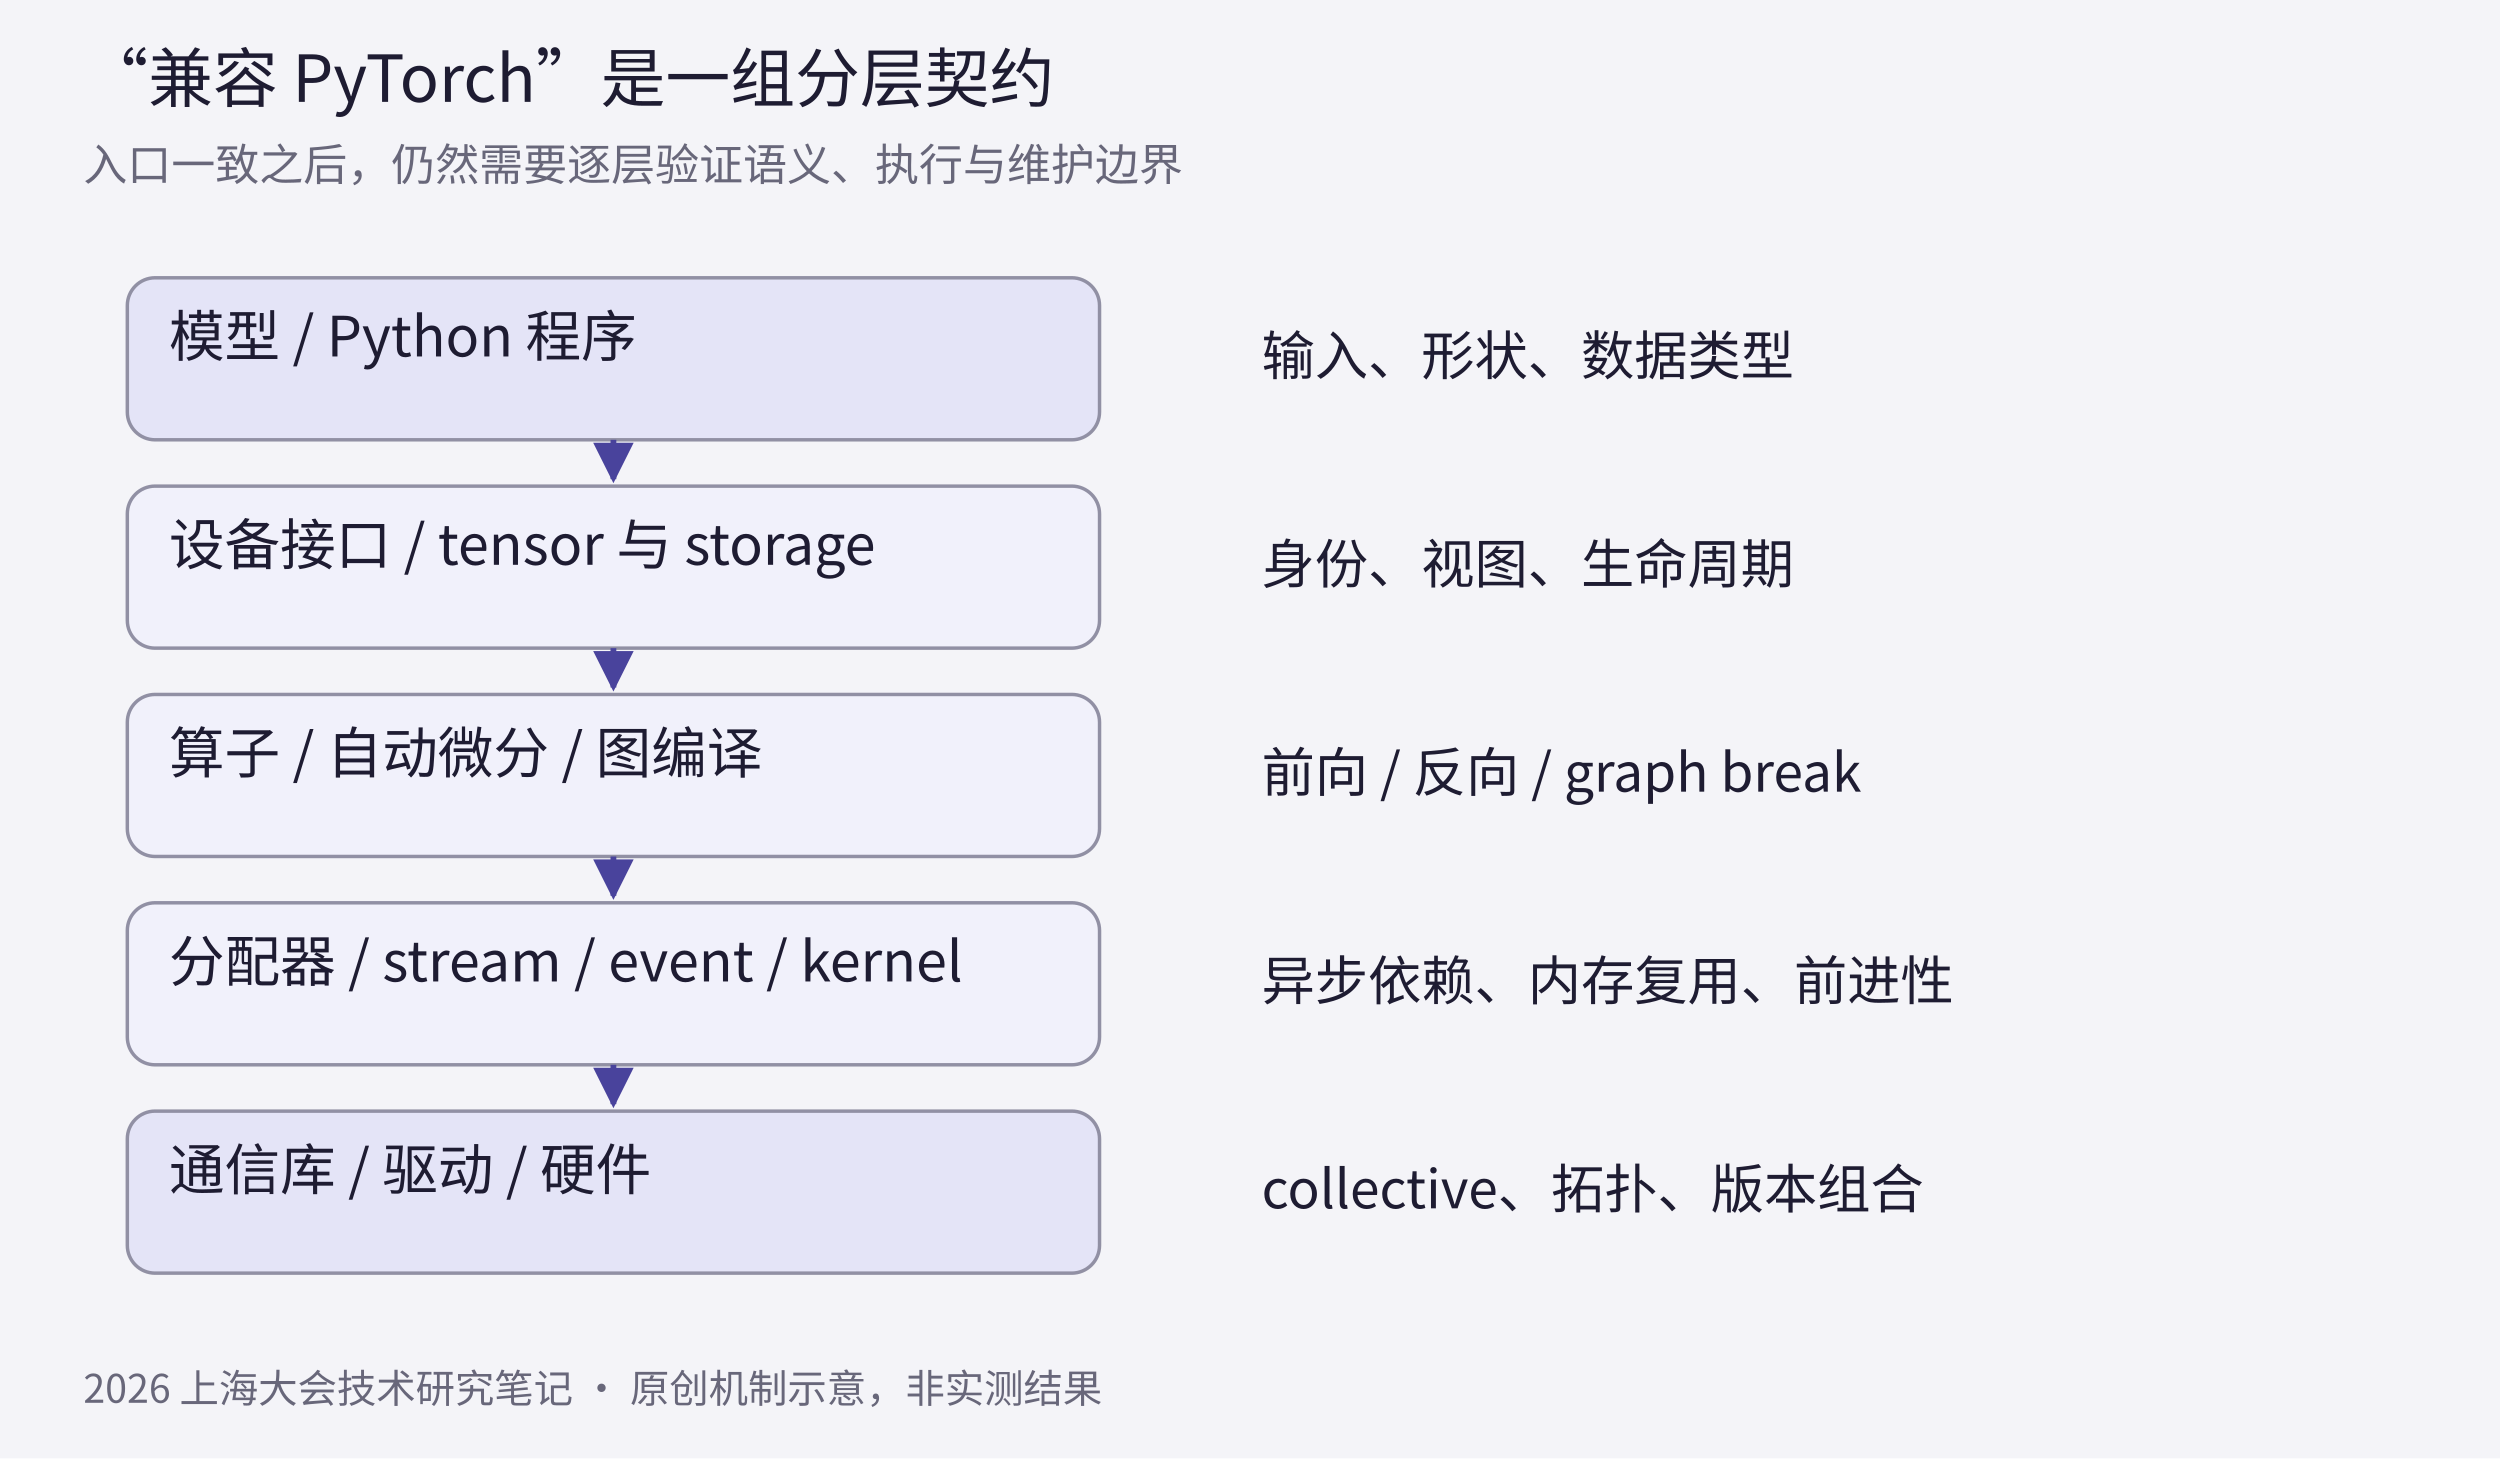
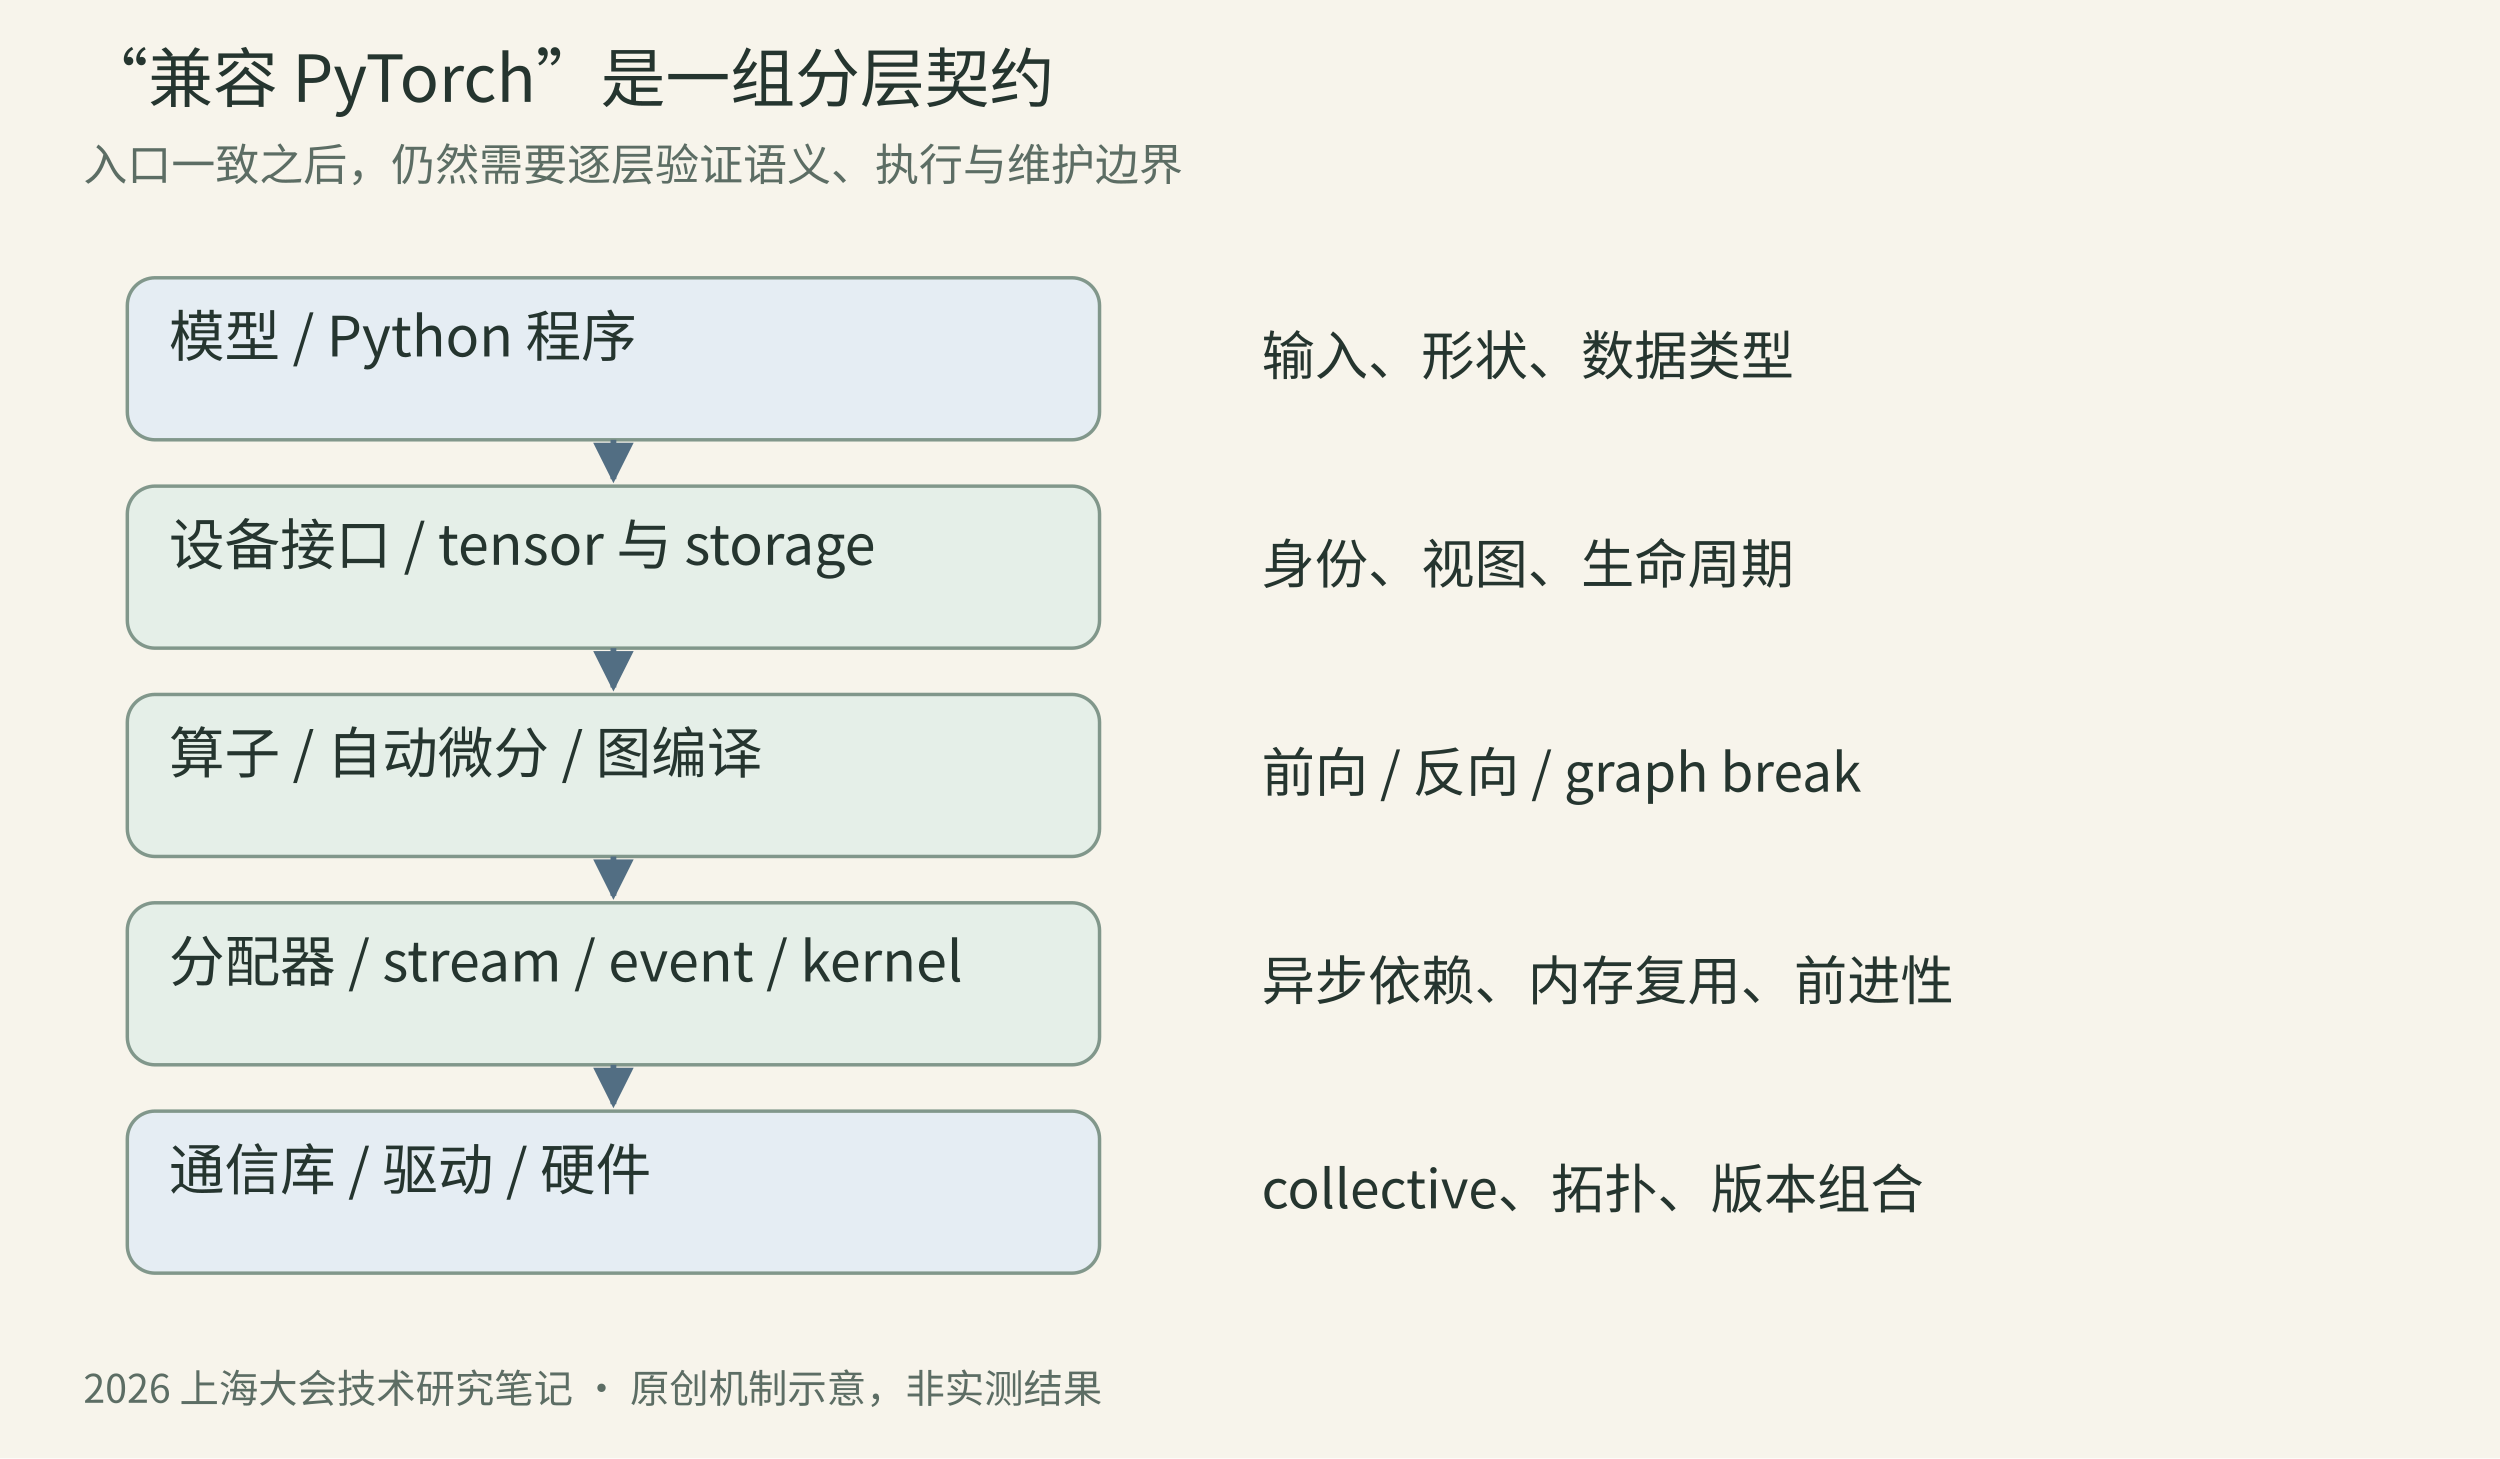
<svg xmlns="http://www.w3.org/2000/svg" viewBox="0 0 1080 630" role="img" aria-labelledby="title desc">
  <defs>
    <marker id="arrow" viewBox="0 0 10 10" refX="9" refY="5" markerWidth="7" markerHeight="7" orient="auto-start-reverse">
-       <path d="M 0 0 L 10 5 L 0 10 z" fill="#49439C" />
+       <path d="M 0 0 L 10 5 L 0 10 z" fill="#526e83" />
    </marker>
    <marker id="data" viewBox="0 0 10 10" refX="9" refY="5" markerWidth="7" markerHeight="7" orient="auto-start-reverse">
-       <path d="M 0 0 L 10 5 L 0 10 z" fill="#4D6B33" />
+       <path d="M 0 0 L 10 5 L 0 10 z" fill="#197657" />
    </marker>
  </defs>
-   <rect width="1080" height="630" fill="#F4F4F8" />
+   <rect width="1080" height="630" fill="#f7f4eb" />
  <g font-family="Microsoft YaHei, PingFang SC, Noto Sans CJK SC, sans-serif">
-     <text x="36" y="44" font-size="28" fill="#1E1C32" text-anchor="start">“兼容 PyTorch”是一组分层契约</text>
-     <text x="36" y="78" font-size="19" fill="#68677A" text-anchor="start">入口一致之后，仍然需要逐层验证语义、执行与维护边界</text>
-     <rect x="55" y="120" width="420" height="70" rx="12" fill="#E4E4F7" stroke="#9190A4" stroke-width="1.5" />
-     <text x="73" y="154" font-size="24" fill="#1E1C32" text-anchor="start">模型 / Python 程序</text>
-     <rect x="55" y="210" width="420" height="70" rx="12" fill="#F1F1FB" stroke="#9190A4" stroke-width="1.5" />
-     <text x="73" y="244" font-size="24" fill="#1E1C32" text-anchor="start">设备接口 / tensor 与 storage</text>
-     <rect x="55" y="300" width="420" height="70" rx="12" fill="#F1F1FB" stroke="#9190A4" stroke-width="1.5" />
-     <text x="73" y="334" font-size="24" fill="#1E1C32" text-anchor="start">算子 / 自动微分 / 图编译</text>
-     <rect x="55" y="390" width="420" height="70" rx="12" fill="#F1F1FB" stroke="#9190A4" stroke-width="1.5" />
-     <text x="73" y="424" font-size="24" fill="#1E1C32" text-anchor="start">分配器 / stream / event / kernel</text>
-     <rect x="55" y="480" width="420" height="70" rx="12" fill="#E4E4F7" stroke="#9190A4" stroke-width="1.5" />
-     <text x="73" y="514" font-size="24" fill="#1E1C32" text-anchor="start">通信库 / 驱动 / 硬件</text>
-     <polyline points="265,190 265,207" fill="none" stroke="#49439C" stroke-width="2.5" marker-end="url(#arrow)" />
-     <polyline points="265,280 265,297" fill="none" stroke="#49439C" stroke-width="2.5" marker-end="url(#arrow)" />
-     <polyline points="265,370 265,387" fill="none" stroke="#49439C" stroke-width="2.5" marker-end="url(#arrow)" />
-     <polyline points="265,460 265,477" fill="none" stroke="#49439C" stroke-width="2.5" marker-end="url(#arrow)" />
-     <text x="545" y="162" font-size="23" fill="#1E1C32" text-anchor="start">输入、形状、数据类型</text>
-     <text x="545" y="252" font-size="23" fill="#1E1C32" text-anchor="start">身份、视图、生命周期</text>
-     <text x="545" y="342" font-size="23" fill="#1E1C32" text-anchor="start">前向 / 反向 / graph break</text>
-     <text x="545" y="432" font-size="23" fill="#1E1C32" text-anchor="start">异步依赖、内存复用、前进性</text>
-     <text x="545" y="522" font-size="23" fill="#1E1C32" text-anchor="start">collective、拓扑、版本组合</text>
-     <text x="36" y="606" font-size="17" fill="#68677A" text-anchor="start">2026 上海大会技术研究笔记 · 原创机制示意，非实测结果</text>
+     <text x="36" y="44" font-size="28" fill="#25352f" text-anchor="start">“兼容 PyTorch”是一组分层契约</text>
+     <text x="36" y="78" font-size="19" fill="#5c6d64" text-anchor="start">入口一致之后，仍然需要逐层验证语义、执行与维护边界</text>
+     <rect x="55" y="120" width="420" height="70" rx="12" fill="#e5edf3" stroke="#81978b" stroke-width="1.5" />
+     <text x="73" y="154" font-size="24" fill="#25352f" text-anchor="start">模型 / Python 程序</text>
+     <rect x="55" y="210" width="420" height="70" rx="12" fill="#e5efe8" stroke="#81978b" stroke-width="1.5" />
+     <text x="73" y="244" font-size="24" fill="#25352f" text-anchor="start">设备接口 / tensor 与 storage</text>
+     <rect x="55" y="300" width="420" height="70" rx="12" fill="#e5efe8" stroke="#81978b" stroke-width="1.5" />
+     <text x="73" y="334" font-size="24" fill="#25352f" text-anchor="start">算子 / 自动微分 / 图编译</text>
+     <rect x="55" y="390" width="420" height="70" rx="12" fill="#e5efe8" stroke="#81978b" stroke-width="1.5" />
+     <text x="73" y="424" font-size="24" fill="#25352f" text-anchor="start">分配器 / stream / event / kernel</text>
+     <rect x="55" y="480" width="420" height="70" rx="12" fill="#e5edf3" stroke="#81978b" stroke-width="1.5" />
+     <text x="73" y="514" font-size="24" fill="#25352f" text-anchor="start">通信库 / 驱动 / 硬件</text>
+     <polyline points="265,190 265,207" fill="none" stroke="#526e83" stroke-width="2.5" marker-end="url(#arrow)" />
+     <polyline points="265,280 265,297" fill="none" stroke="#526e83" stroke-width="2.5" marker-end="url(#arrow)" />
+     <polyline points="265,370 265,387" fill="none" stroke="#526e83" stroke-width="2.5" marker-end="url(#arrow)" />
+     <polyline points="265,460 265,477" fill="none" stroke="#526e83" stroke-width="2.5" marker-end="url(#arrow)" />
+     <text x="545" y="162" font-size="23" fill="#25352f" text-anchor="start">输入、形状、数据类型</text>
+     <text x="545" y="252" font-size="23" fill="#25352f" text-anchor="start">身份、视图、生命周期</text>
+     <text x="545" y="342" font-size="23" fill="#25352f" text-anchor="start">前向 / 反向 / graph break</text>
+     <text x="545" y="432" font-size="23" fill="#25352f" text-anchor="start">异步依赖、内存复用、前进性</text>
+     <text x="545" y="522" font-size="23" fill="#25352f" text-anchor="start">collective、拓扑、版本组合</text>
+     <text x="36" y="606" font-size="17" fill="#5c6d64" text-anchor="start">2026 上海大会技术研究笔记 · 原创机制示意，非实测结果</text>
  </g>
</svg>
